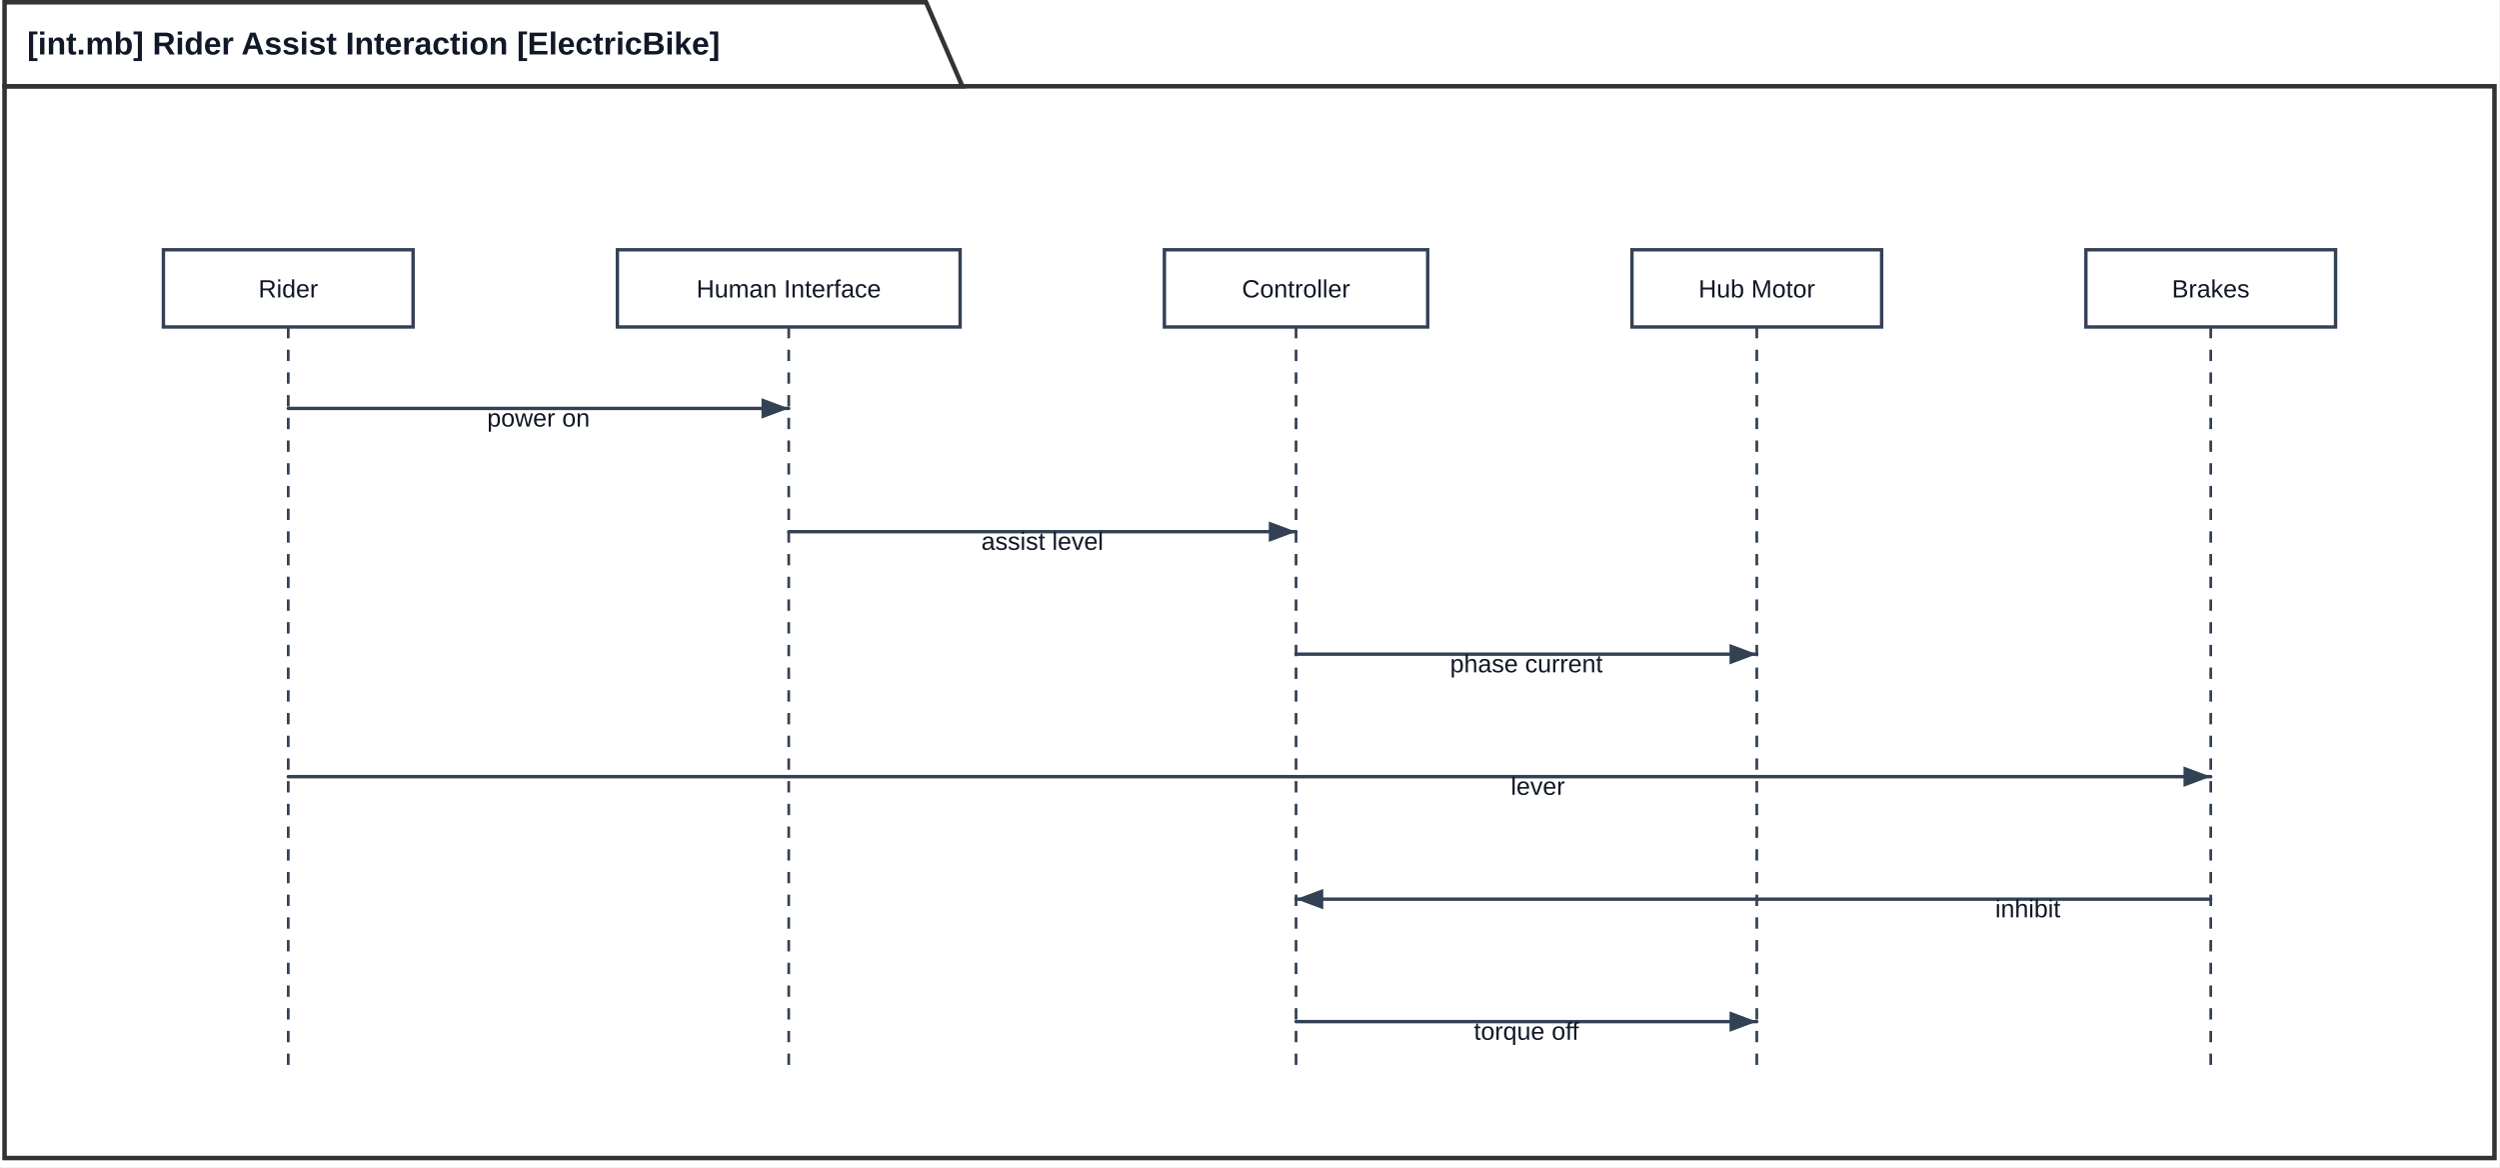
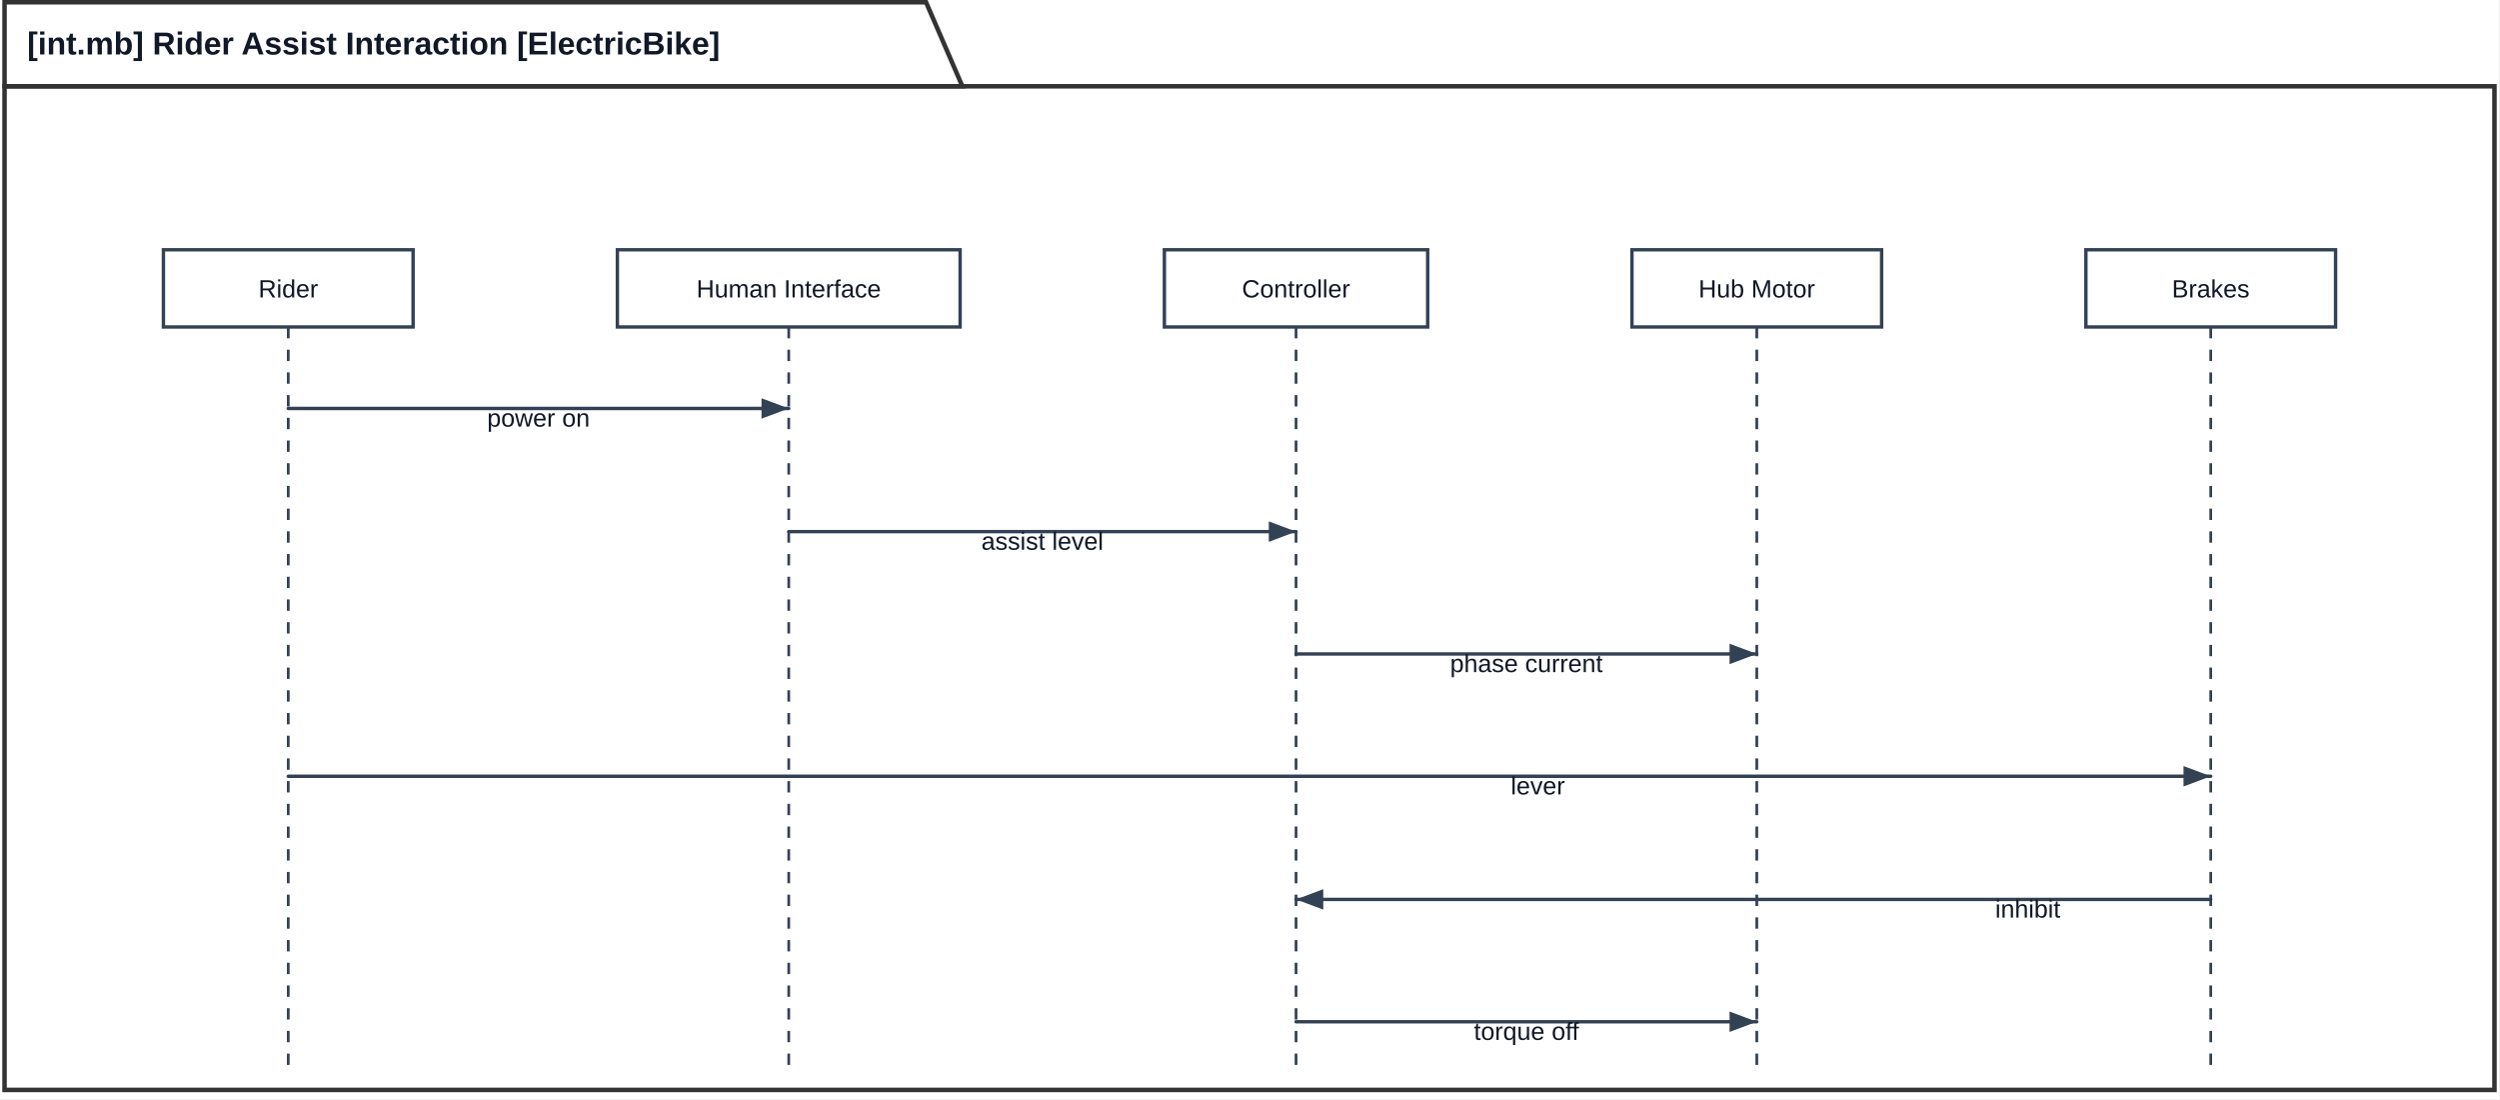
- <svg xmlns="http://www.w3.org/2000/svg" width="1101" height="514" viewBox="0 0 1101 514">
+ <svg xmlns="http://www.w3.org/2000/svg" width="1101" height="484" viewBox="0 0 1101 484">
  <defs>
    <style>text{font-family:Arial,Helvetica,sans-serif;fill:#111827}.label{font-size:13px}.small{font-size:11px}.header{font-size:14px;font-weight:600}</style>
    <marker id="arrow" markerWidth="8" markerHeight="6" refX="8" refY="3" orient="auto">
      <polygon points="0 0,8 3,0 6" fill="#1D4ED8" />
    </marker>
    <marker id="arrow-dark" markerWidth="8" markerHeight="6" refX="8" refY="3" orient="auto">
      <polygon points="0 0,8 3,0 6" fill="#334155" />
    </marker>
    <marker id="composition" markerWidth="12" markerHeight="12" refX="0" refY="6" orient="auto" markerUnits="strokeWidth">
      <polygon points="0 6,6 0,12 6,6 12" fill="#111827" stroke="#111827" />
    </marker>
  </defs>
-   <rect x="0" y="0" width="1101" height="514" fill="#FFFFFF" />
-   <rect x="2" y="38" width="1097" height="472" fill="none" stroke="#333333" stroke-width="2" />
+   <rect x="0" y="0" width="1101" height="484" fill="#FFFFFF" />
+   <rect x="2" y="38" width="1097" height="442" fill="none" stroke="#333333" stroke-width="2" />
  <path d="M 2 1 H 408 L 424 38 H 2 Z" fill="#FFFFFF" stroke="#333333" stroke-width="2" />
  <text class="header" x="12" y="24">[int.mb] Rider Assist Interaction [ElectricBike]</text>
-   <rect x="2" y="38" width="1097" height="474" fill="none" stroke="#333333" stroke-width="0" />
+   <rect x="2" y="38" width="1097" height="444" fill="none" stroke="#333333" stroke-width="0" />
  <g transform="translate(2,40)">
    <rect id="rider" x="70" y="70" width="110" height="34" fill="#FFFFFF" stroke="#334155" stroke-width="1.5" />
    <text class="small" text-anchor="middle" x="125" y="91">Rider</text>
-     <line x1="125" y1="104" x2="125" y2="432" stroke="#334155" stroke-width="1.2" stroke-dasharray="5 5" />
+     <line x1="125" y1="104" x2="125" y2="434" stroke="#334155" stroke-width="1.2" stroke-dasharray="5 5" />
    <rect id="humanInterface" x="270" y="70" width="151" height="34" fill="#FFFFFF" stroke="#334155" stroke-width="1.5" />
    <text class="small" text-anchor="middle" x="345.5" y="91">Human Interface</text>
-     <line x1="345.5" y1="104" x2="345.5" y2="432" stroke="#334155" stroke-width="1.2" stroke-dasharray="5 5" />
+     <line x1="345.5" y1="104" x2="345.5" y2="434" stroke="#334155" stroke-width="1.2" stroke-dasharray="5 5" />
    <rect id="motorController" x="511" y="70" width="116" height="34" fill="#FFFFFF" stroke="#334155" stroke-width="1.5" />
    <text class="small" text-anchor="middle" x="569" y="91">Controller</text>
-     <line x1="569" y1="104" x2="569" y2="432" stroke="#334155" stroke-width="1.2" stroke-dasharray="5 5" />
+     <line x1="569" y1="104" x2="569" y2="434" stroke="#334155" stroke-width="1.2" stroke-dasharray="5 5" />
    <rect id="hubMotor" x="717" y="70" width="110" height="34" fill="#FFFFFF" stroke="#334155" stroke-width="1.5" />
    <text class="small" text-anchor="middle" x="772" y="91">Hub Motor</text>
-     <line x1="772" y1="104" x2="772" y2="432" stroke="#334155" stroke-width="1.2" stroke-dasharray="5 5" />
+     <line x1="772" y1="104" x2="772" y2="434" stroke="#334155" stroke-width="1.2" stroke-dasharray="5 5" />
    <rect id="brakeSystem" x="917" y="70" width="110" height="34" fill="#FFFFFF" stroke="#334155" stroke-width="1.5" />
    <text class="small" text-anchor="middle" x="972" y="91">Brakes</text>
-     <line x1="972" y1="104" x2="972" y2="432" stroke="#334155" stroke-width="1.2" stroke-dasharray="5 5" />
-     <path d="M 125,139.866 L 345.5,139.866" fill="none" stroke="#334155" stroke-width="1.5" stroke-linejoin="round" stroke-linecap="round" marker-end="url(#arrow-dark)" />
-     <path d="M 345.5,194.166 L 569,194.166" fill="none" stroke="#334155" stroke-width="1.5" stroke-linejoin="round" stroke-linecap="round" marker-end="url(#arrow-dark)" />
-     <path d="M 569,248.104 L 772,248.104" fill="none" stroke="#334155" stroke-width="1.5" stroke-linejoin="round" stroke-linecap="round" marker-end="url(#arrow-dark)" />
-     <path d="M 125,302.042 L 972,302.042" fill="none" stroke="#334155" stroke-width="1.5" stroke-linejoin="round" stroke-linecap="round" marker-end="url(#arrow-dark)" />
-     <path d="M 972,355.98 L 569,355.98" fill="none" stroke="#334155" stroke-width="1.5" stroke-linejoin="round" stroke-linecap="round" marker-end="url(#arrow-dark)" />
-     <path d="M 569,409.918 L 772,409.918" fill="none" stroke="#334155" stroke-width="1.5" stroke-linejoin="round" stroke-linecap="round" marker-end="url(#arrow-dark)" />
-     <text class="small" text-anchor="middle" x="235.25" y="147.866">power on</text>
-     <text class="small" text-anchor="middle" x="457.25" y="202.166">assist level</text>
-     <text class="small" text-anchor="middle" x="670.5" y="256.104">phase current</text>
-     <text class="small" text-anchor="middle" x="675.55" y="310.042">lever</text>
-     <text class="small" text-anchor="middle" x="891.4" y="363.98">inhibit</text>
-     <text class="small" text-anchor="middle" x="670.5" y="417.918">torque off</text>
+     <line x1="972" y1="104" x2="972" y2="434" stroke="#334155" stroke-width="1.2" stroke-dasharray="5 5" />
+     <path d="M 125,139.888 L 345.5,139.888" fill="none" stroke="#334155" stroke-width="1.5" stroke-linejoin="round" stroke-linecap="round" marker-end="url(#arrow-dark)" />
+     <path d="M 345.5,194.124 L 569,194.124" fill="none" stroke="#334155" stroke-width="1.5" stroke-linejoin="round" stroke-linecap="round" marker-end="url(#arrow-dark)" />
+     <path d="M 569,247.996 L 772,247.996" fill="none" stroke="#334155" stroke-width="1.5" stroke-linejoin="round" stroke-linecap="round" marker-end="url(#arrow-dark)" />
+     <path d="M 125,301.868 L 972,301.868" fill="none" stroke="#334155" stroke-width="1.5" stroke-linejoin="round" stroke-linecap="round" marker-end="url(#arrow-dark)" />
+     <path d="M 972,356.104 L 569,356.104" fill="none" stroke="#334155" stroke-width="1.5" stroke-linejoin="round" stroke-linecap="round" marker-end="url(#arrow-dark)" />
+     <path d="M 569,409.976 L 772,409.976" fill="none" stroke="#334155" stroke-width="1.5" stroke-linejoin="round" stroke-linecap="round" marker-end="url(#arrow-dark)" />
+     <text class="small" text-anchor="middle" x="235.25" y="147.888">power on</text>
+     <text class="small" text-anchor="middle" x="457.25" y="202.124">assist level</text>
+     <text class="small" text-anchor="middle" x="670.5" y="255.996">phase current</text>
+     <text class="small" text-anchor="middle" x="675.55" y="309.868">lever</text>
+     <text class="small" text-anchor="middle" x="891.4" y="364.104">inhibit</text>
+     <text class="small" text-anchor="middle" x="670.5" y="417.976">torque off</text>
  </g>
</svg>
